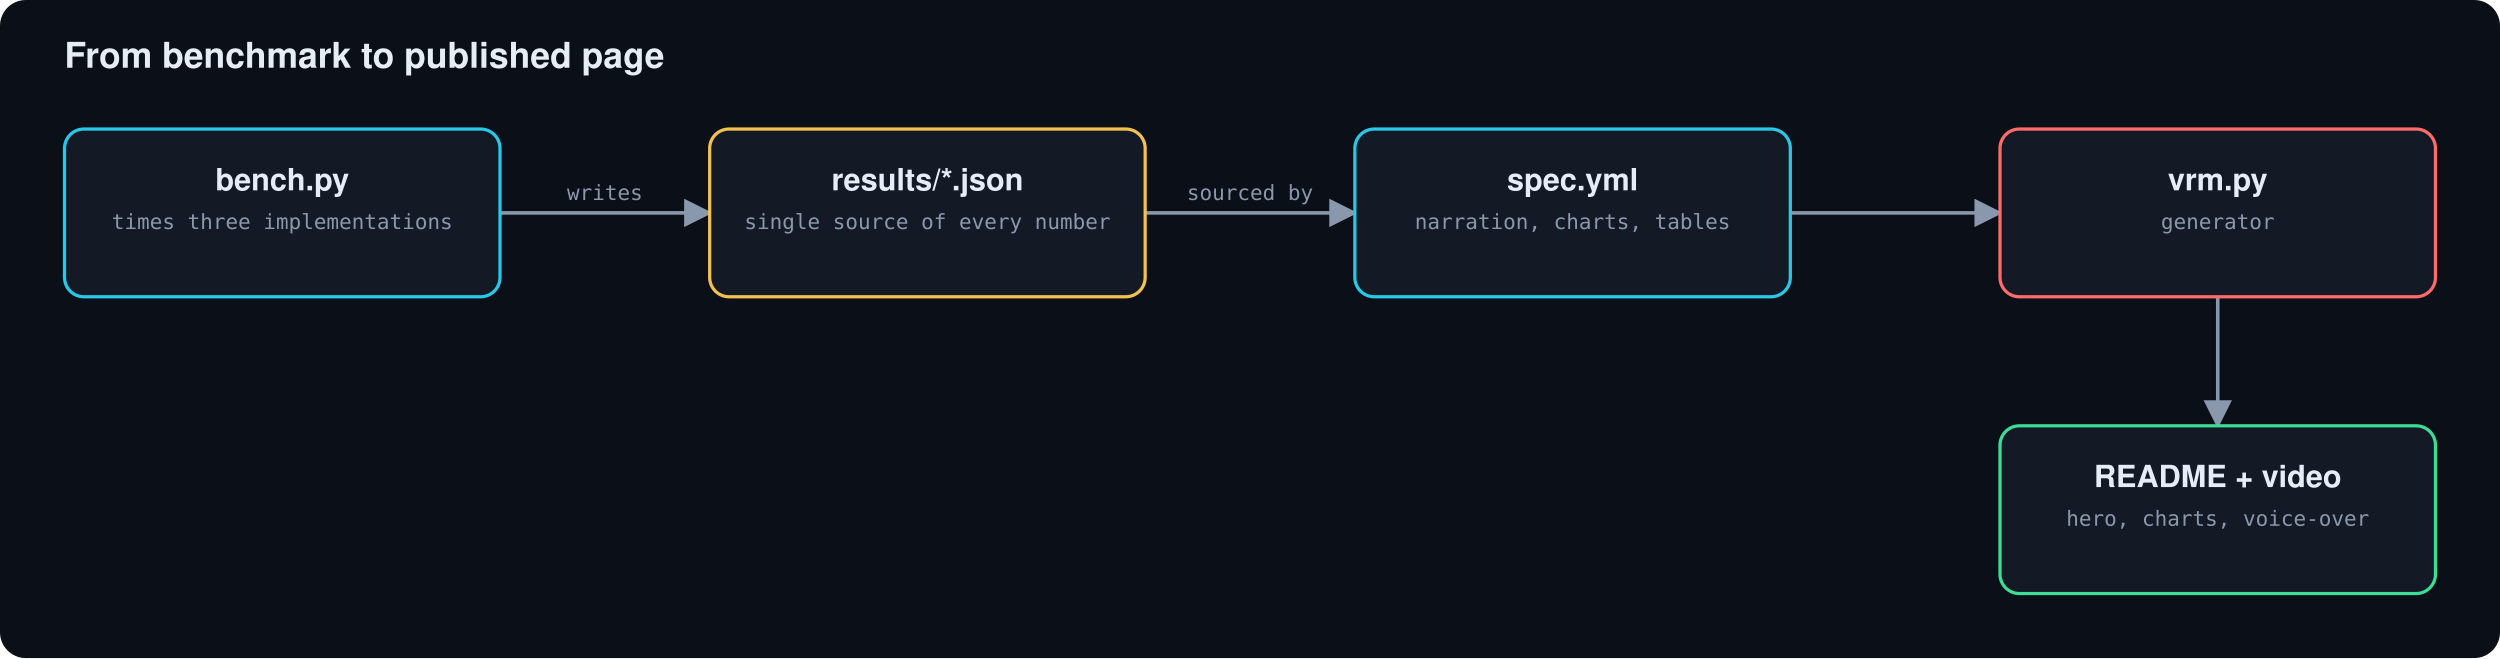
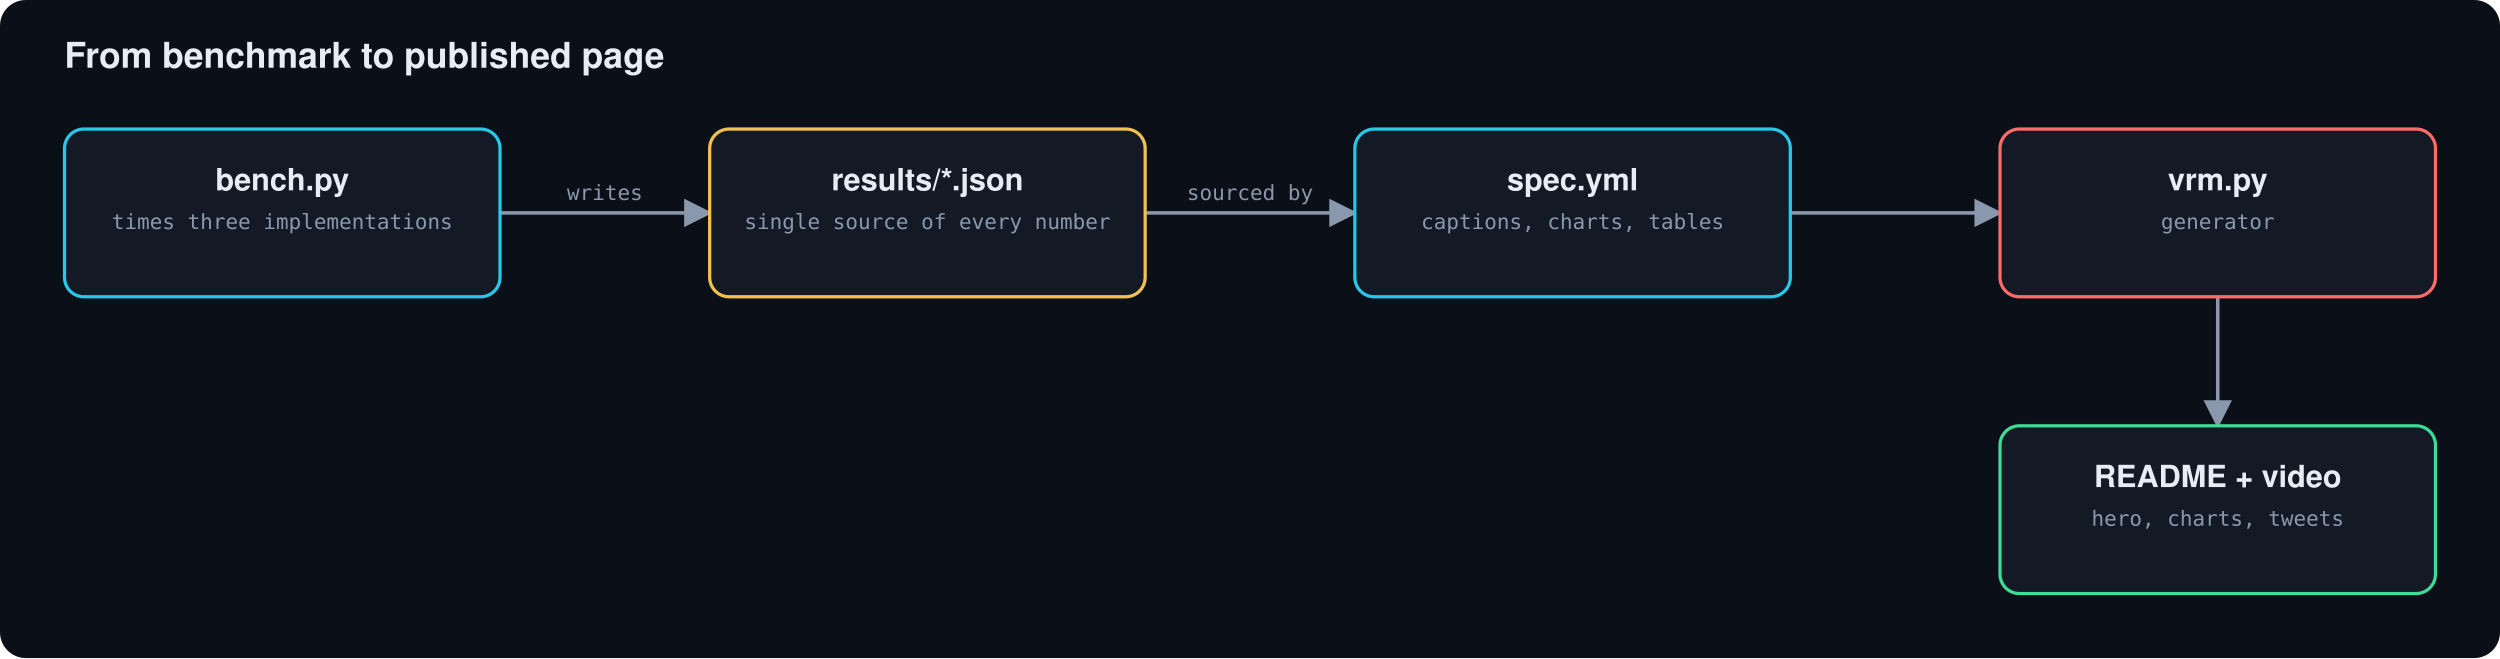
<svg xmlns="http://www.w3.org/2000/svg" viewBox="0 0 1550 408" width="1550" height="408" role="img" aria-label="From benchmark to published page">
  <defs>
    <marker id="ah" viewBox="0 0 10 10" refX="9" refY="5" markerWidth="8" markerHeight="8" orient="auto-start-reverse">
      <path d="M0 0L10 5L0 10z" fill="#8a98ad" />
    </marker>
  </defs>
  <rect width="1550" height="408" rx="16" fill="#0b0f17" />
  <text x="40" y="42" font-family="ui-sans-serif,system-ui,-apple-system,'Segoe UI',Helvetica,Arial,sans-serif" font-weight="700" font-size="22" fill="#e6edf6">From benchmark to published page</text>
  <polyline points="310,132 375,132 375,132 440,132" fill="none" stroke="#8a98ad" stroke-width="2.2" marker-end="url(#ah)" />
  <text x="375" y="124" text-anchor="middle" font-family="ui-monospace,SFMono-Regular,Menlo,Consolas,monospace" font-size="13" fill="#8a98ad">writes</text>
  <polyline points="710,132 775,132 775,132 840,132" fill="none" stroke="#8a98ad" stroke-width="2.2" marker-end="url(#ah)" />
  <text x="775" y="124" text-anchor="middle" font-family="ui-monospace,SFMono-Regular,Menlo,Consolas,monospace" font-size="13" fill="#8a98ad">sourced by</text>
  <polyline points="1110,132 1175,132 1175,132 1240,132" fill="none" stroke="#8a98ad" stroke-width="2.2" marker-end="url(#ah)" />
  <polyline points="1375,184 1375,264" fill="none" stroke="#8a98ad" stroke-width="2.2" marker-end="url(#ah)" />
  <rect x="40" y="80" width="270" height="104" rx="12" fill="#131a26" stroke="#27c8e8" stroke-width="2" />
  <text x="175.0" y="118" text-anchor="middle" font-family="ui-sans-serif,system-ui,-apple-system,'Segoe UI',Helvetica,Arial,sans-serif" font-weight="700" font-size="19" fill="#e6edf6">bench.py</text>
  <text x="175.0" y="142" text-anchor="middle" font-family="ui-monospace,SFMono-Regular,Menlo,Consolas,monospace" font-size="13" fill="#8a98ad">times three implementations</text>
  <rect x="440" y="80" width="270" height="104" rx="12" fill="#131a26" stroke="#f2c14e" stroke-width="2" />
  <text x="575.0" y="118" text-anchor="middle" font-family="ui-sans-serif,system-ui,-apple-system,'Segoe UI',Helvetica,Arial,sans-serif" font-weight="700" font-size="19" fill="#e6edf6">results/*.json</text>
  <text x="575.0" y="142" text-anchor="middle" font-family="ui-monospace,SFMono-Regular,Menlo,Consolas,monospace" font-size="13" fill="#8a98ad">single source of every number</text>
  <rect x="840" y="80" width="270" height="104" rx="12" fill="#131a26" stroke="#27c8e8" stroke-width="2" />
  <text x="975.0" y="118" text-anchor="middle" font-family="ui-sans-serif,system-ui,-apple-system,'Segoe UI',Helvetica,Arial,sans-serif" font-weight="700" font-size="19" fill="#e6edf6">spec.yml</text>
-   <text x="975.0" y="142" text-anchor="middle" font-family="ui-monospace,SFMono-Regular,Menlo,Consolas,monospace" font-size="13" fill="#8a98ad">narration, charts, tables</text>
+   <text x="975.0" y="142" text-anchor="middle" font-family="ui-monospace,SFMono-Regular,Menlo,Consolas,monospace" font-size="13" fill="#8a98ad">captions, charts, tables</text>
  <rect x="1240" y="80" width="270" height="104" rx="12" fill="#131a26" stroke="#ff6b6b" stroke-width="2" />
  <text x="1375.0" y="118" text-anchor="middle" font-family="ui-sans-serif,system-ui,-apple-system,'Segoe UI',Helvetica,Arial,sans-serif" font-weight="700" font-size="19" fill="#e6edf6">vrm.py</text>
  <text x="1375.0" y="142" text-anchor="middle" font-family="ui-monospace,SFMono-Regular,Menlo,Consolas,monospace" font-size="13" fill="#8a98ad">generator</text>
  <rect x="1240" y="264" width="270" height="104" rx="12" fill="#131a26" stroke="#3ddc97" stroke-width="2" />
  <text x="1375.0" y="302" text-anchor="middle" font-family="ui-sans-serif,system-ui,-apple-system,'Segoe UI',Helvetica,Arial,sans-serif" font-weight="700" font-size="19" fill="#e6edf6">README + video</text>
-   <text x="1375.0" y="326" text-anchor="middle" font-family="ui-monospace,SFMono-Regular,Menlo,Consolas,monospace" font-size="13" fill="#8a98ad">hero, charts, voice-over</text>
+   <text x="1375.0" y="326" text-anchor="middle" font-family="ui-monospace,SFMono-Regular,Menlo,Consolas,monospace" font-size="13" fill="#8a98ad">hero, charts, tweets</text>
</svg>
